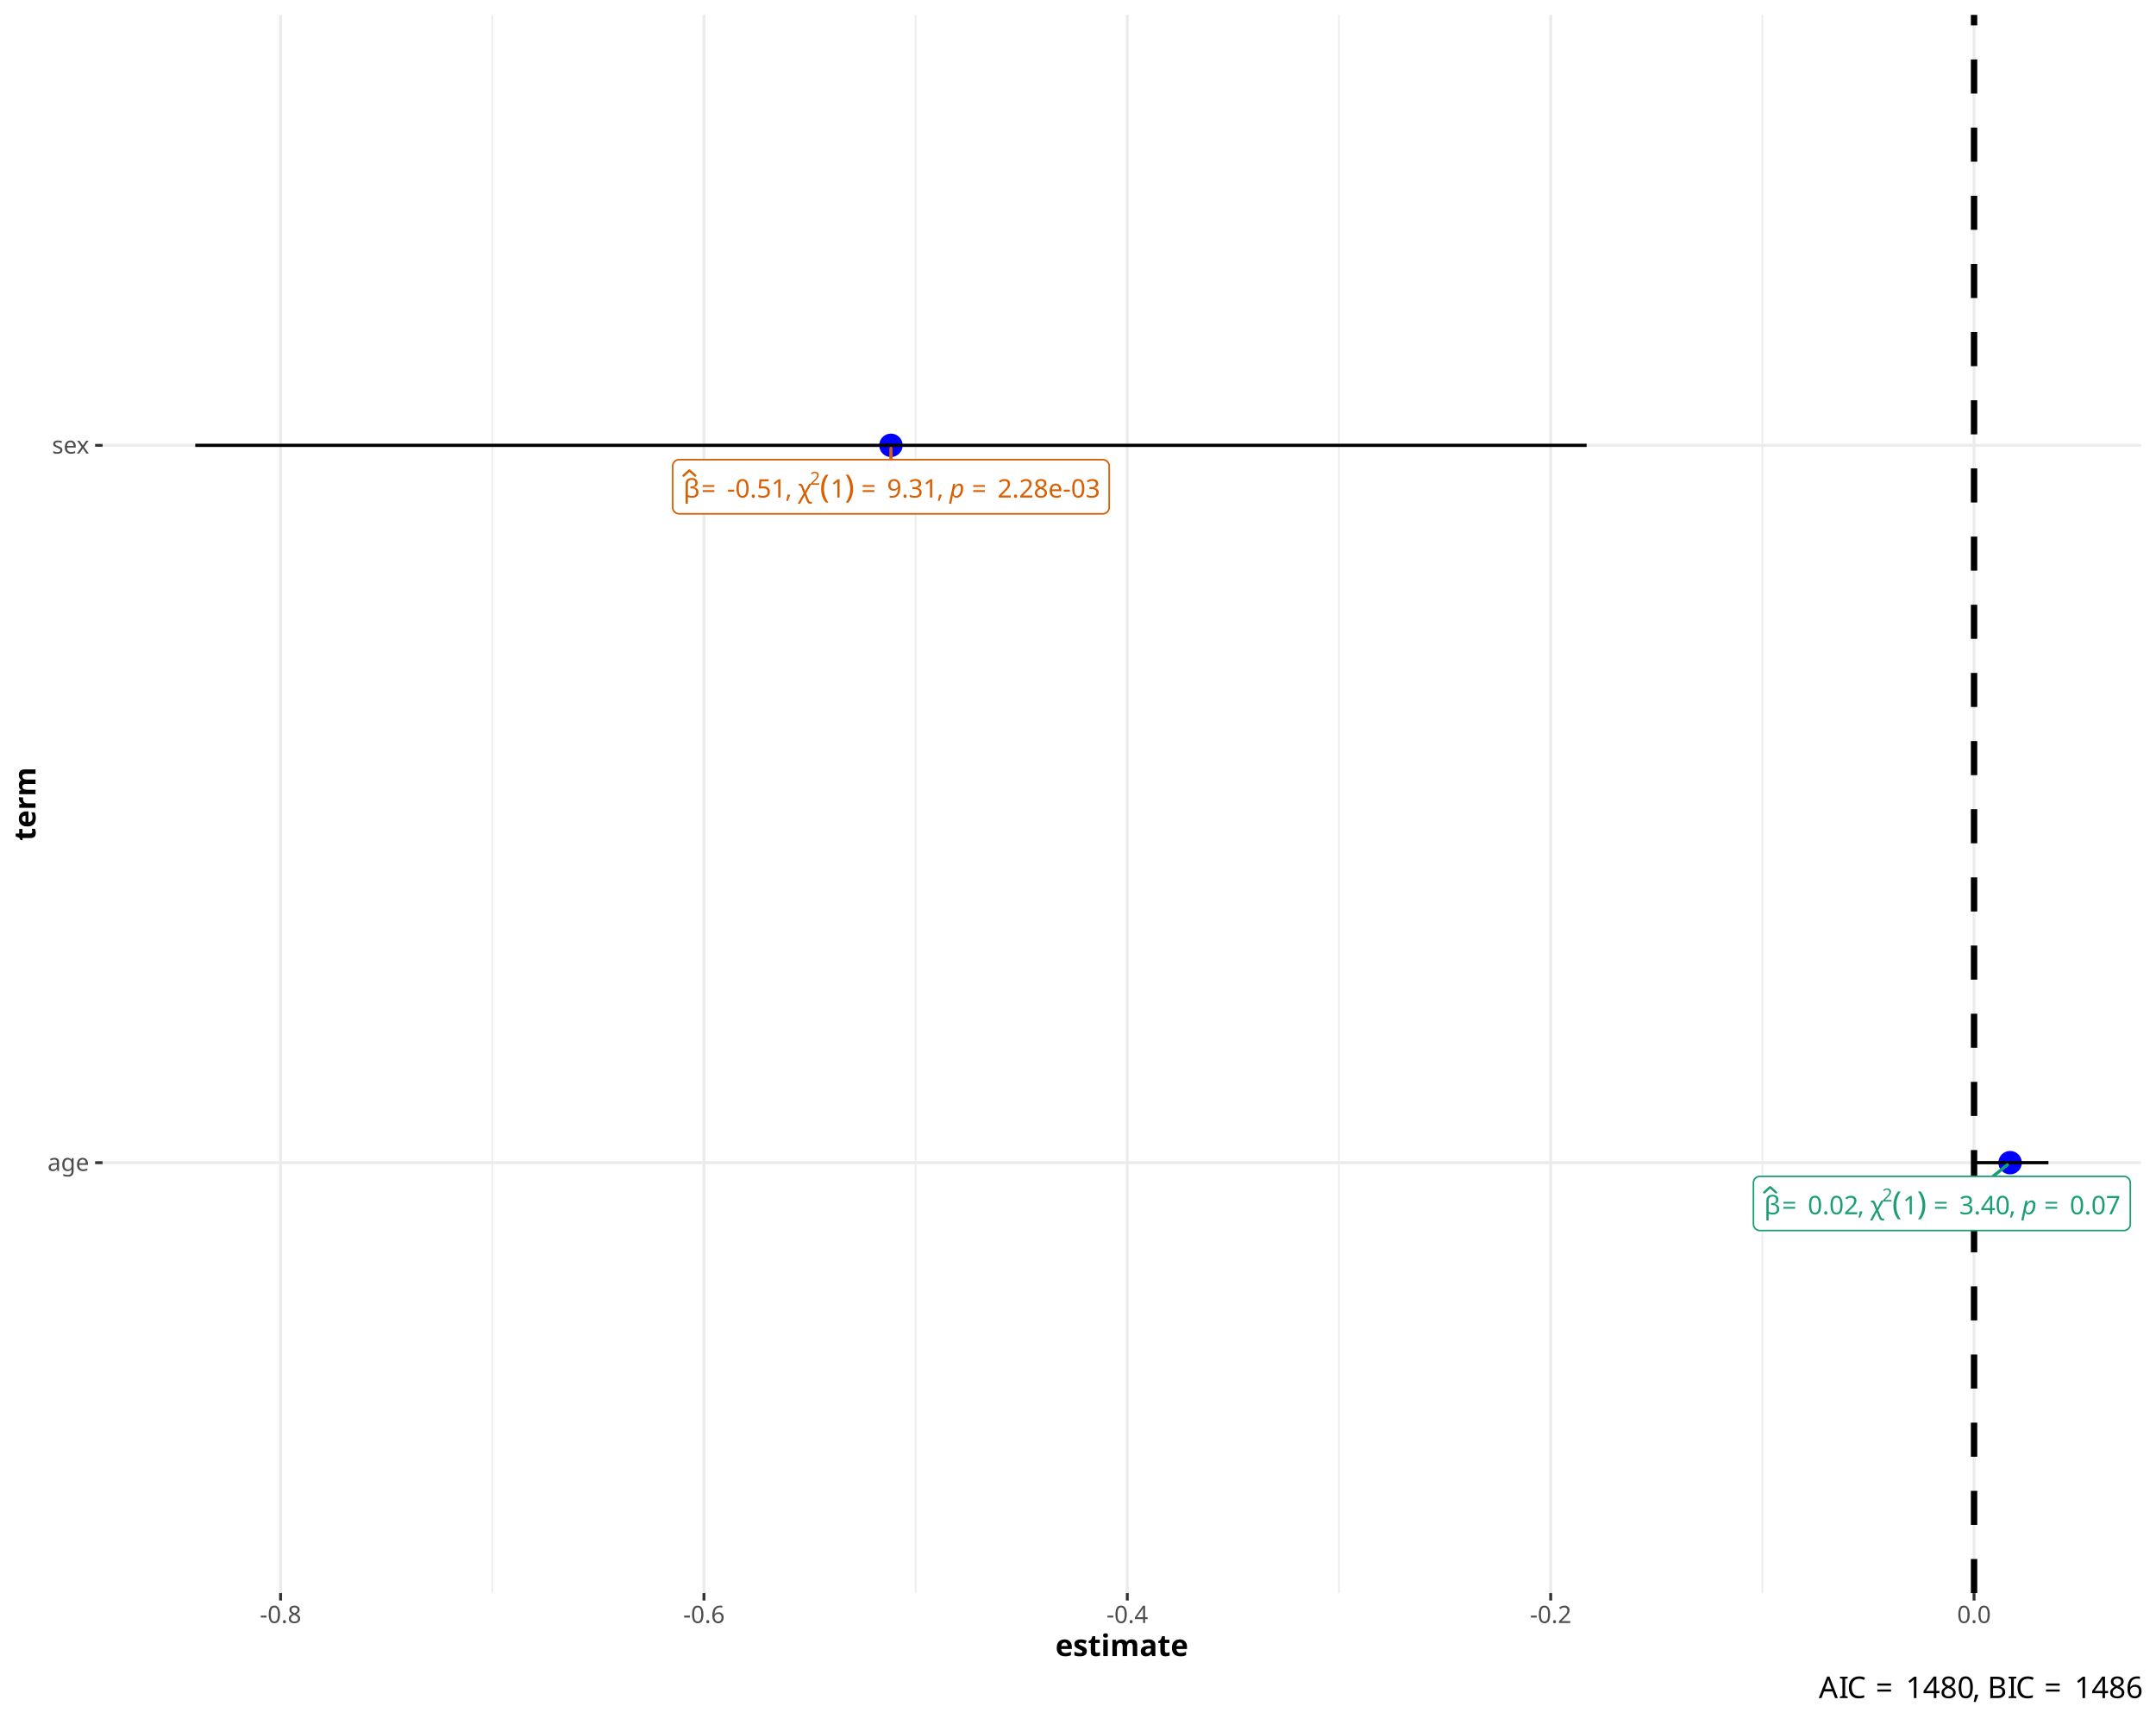
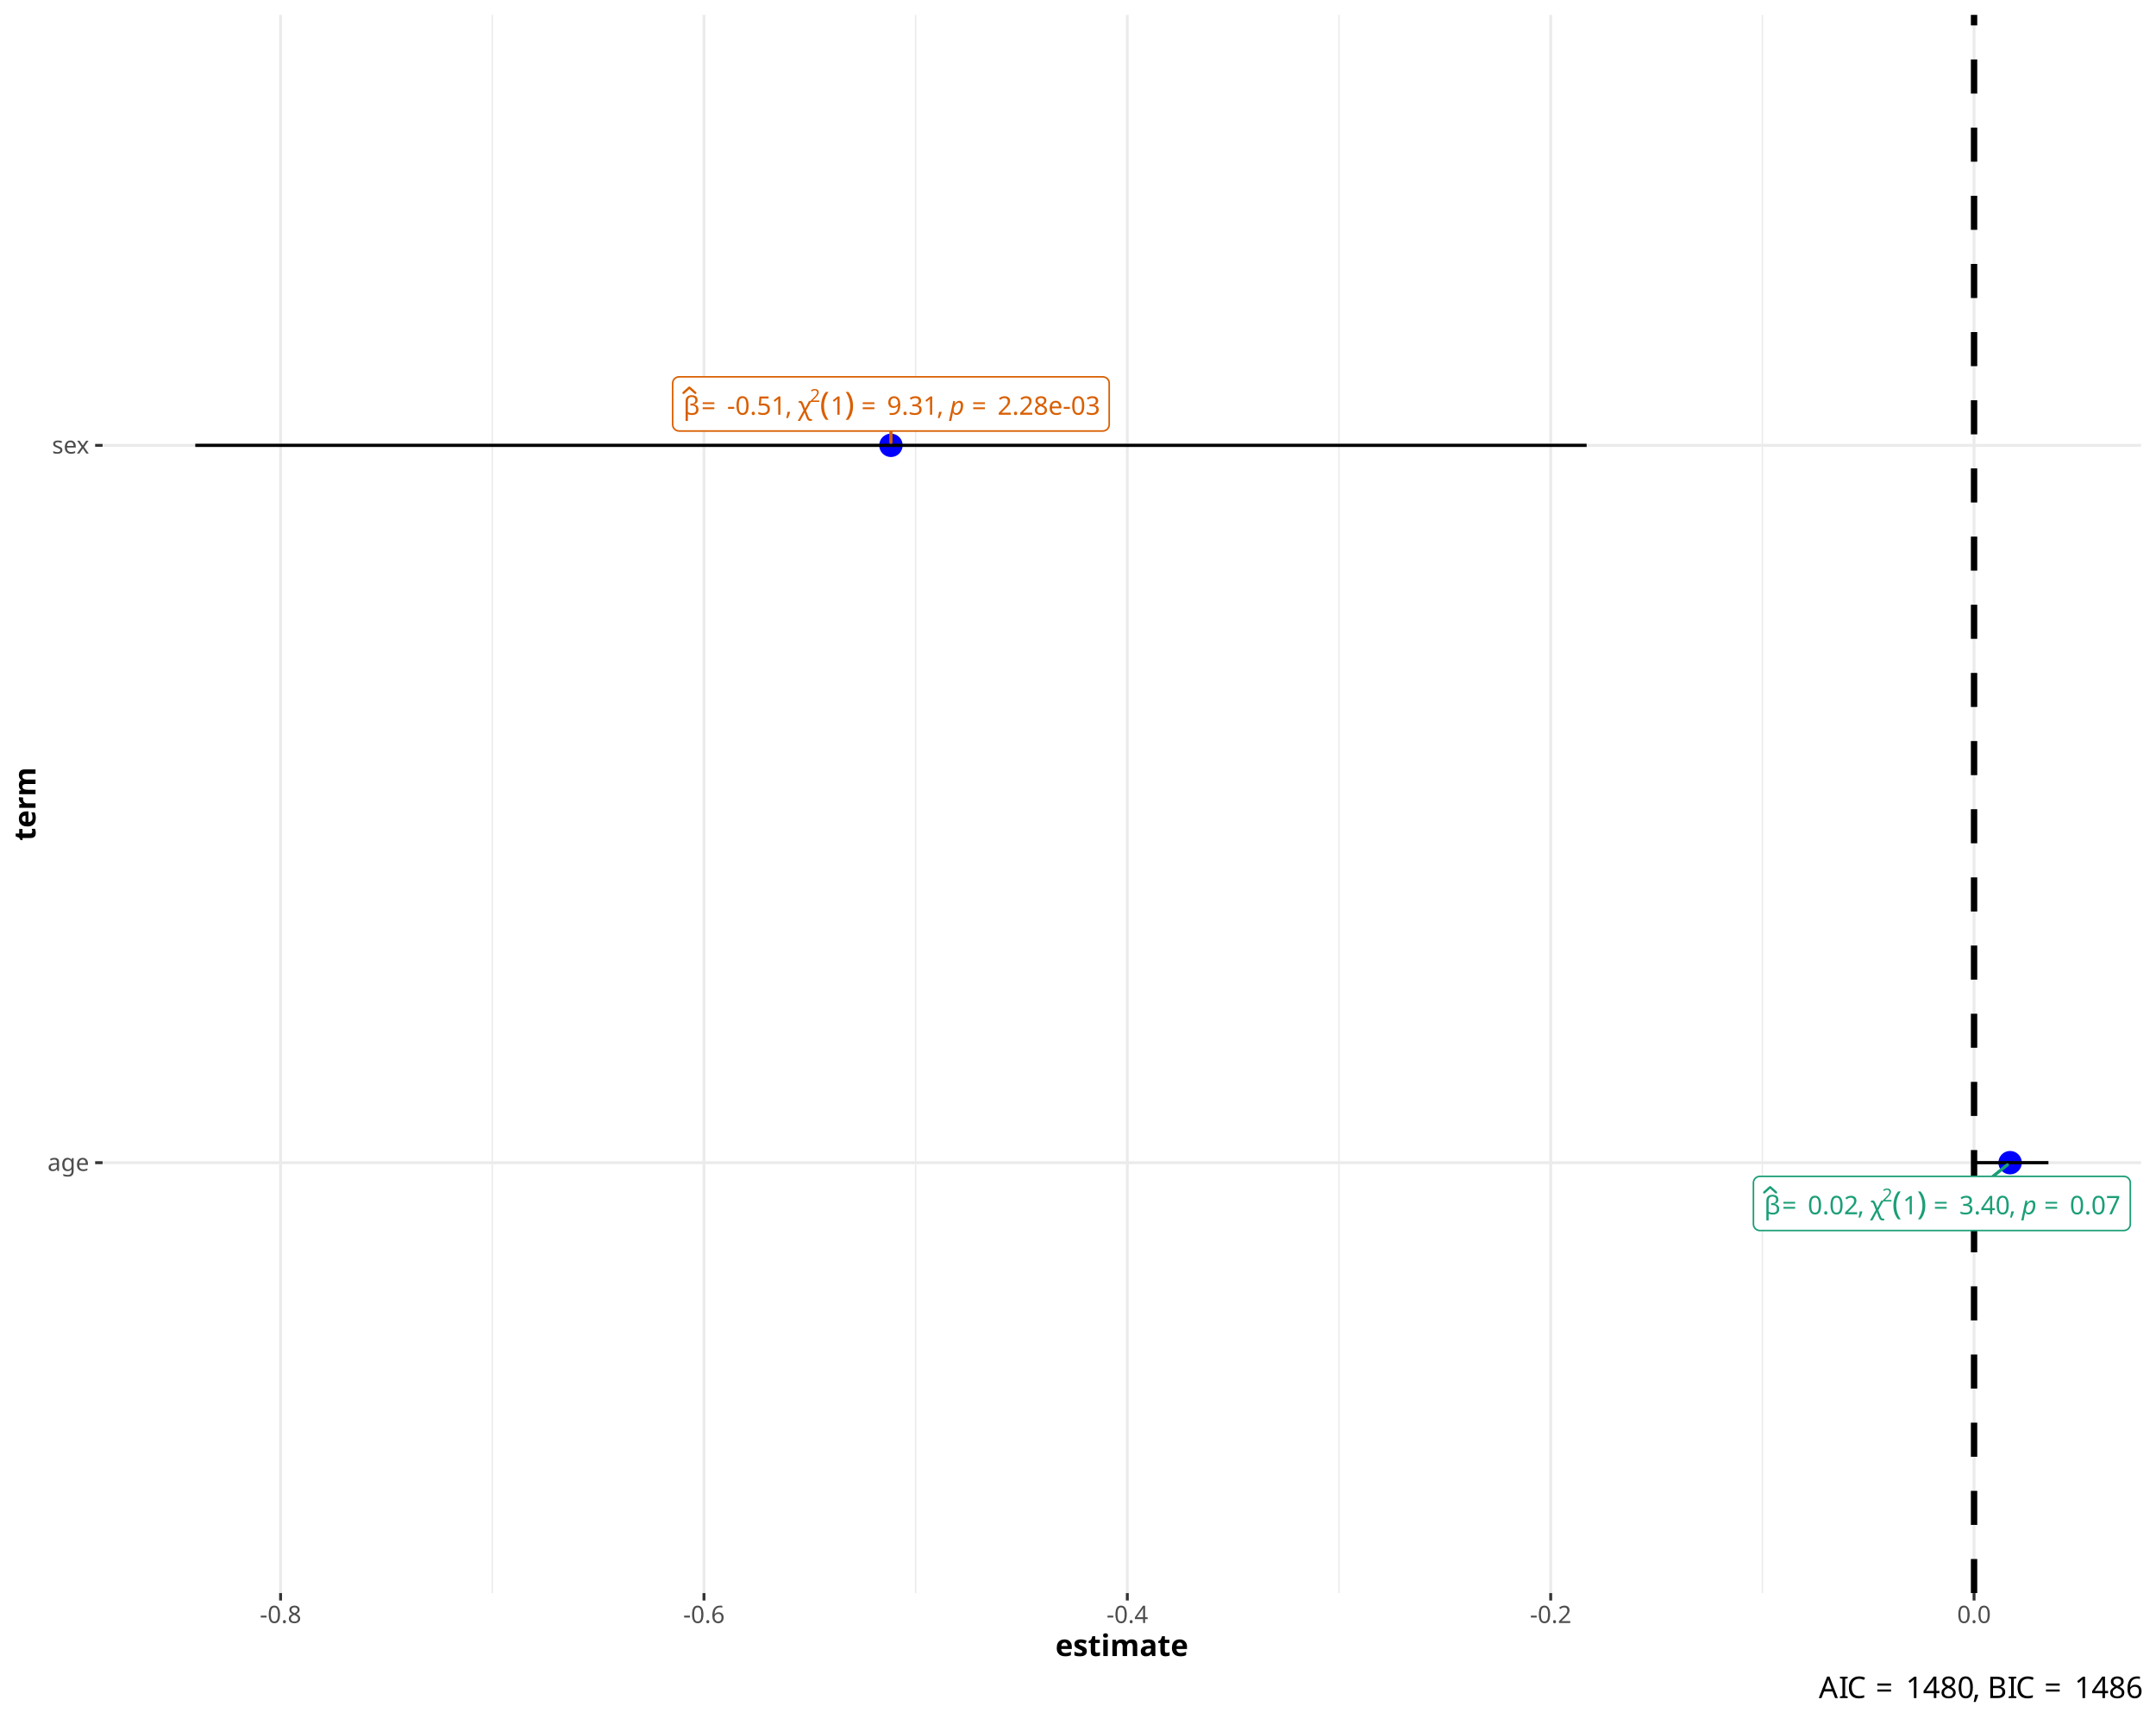
<svg xmlns="http://www.w3.org/2000/svg" class="svglite" data-engine-version="2.0" width="720.00pt" height="576.00pt" viewBox="0 0 720.00 576.00">
  <defs>
    <style type="text/css">
    .svglite line, .svglite polyline, .svglite polygon, .svglite path, .svglite rect, .svglite circle {
      fill: none;
      stroke: #000000;
      stroke-linecap: round;
      stroke-linejoin: round;
      stroke-miterlimit: 10.00;
    }
  </style>
  </defs>
  <rect width="100%" height="100%" style="stroke: none; fill: #FFFFFF;" />
  <defs>
    <clipPath id="cpMC4wMHw3MjAuMDB8MC4wMHw1NzYuMDA=">
      <rect x="0.00" y="0.00" width="720.00" height="576.00" />
    </clipPath>
  </defs>
  <g clip-path="url(#cpMC4wMHw3MjAuMDB8MC4wMHw1NzYuMDA=)">
    <rect x="0.00" y="0.00" width="720.00" height="576.00" style="stroke-width: 0.97; stroke: #FFFFFF; fill: #FFFFFF;" />
  </g>
  <defs>
    <clipPath id="cpMzQuMjZ8NzE1LjAyfDQuOTh8NTMxLjk1">
      <rect x="34.26" y="4.98" width="680.76" height="526.97" />
    </clipPath>
  </defs>
  <g clip-path="url(#cpMzQuMjZ8NzE1LjAyfDQuOTh8NTMxLjk1)">
    <rect x="34.26" y="4.98" width="680.76" height="526.97" style="stroke-width: 0.97; stroke: none; fill: #FFFFFF;" />
    <polyline points="164.40,531.95 164.40,4.98 " style="stroke-width: 0.48; stroke: #EBEBEB; stroke-linecap: butt;" />
    <polyline points="305.78,531.95 305.78,4.98 " style="stroke-width: 0.48; stroke: #EBEBEB; stroke-linecap: butt;" />
    <polyline points="447.16,531.95 447.16,4.98 " style="stroke-width: 0.48; stroke: #EBEBEB; stroke-linecap: butt;" />
    <polyline points="588.55,531.95 588.55,4.98 " style="stroke-width: 0.48; stroke: #EBEBEB; stroke-linecap: butt;" />
    <polyline points="34.26,388.23 715.02,388.23 " style="stroke-width: 0.97; stroke: #EBEBEB; stroke-linecap: butt;" />
    <polyline points="34.26,148.70 715.02,148.70 " style="stroke-width: 0.97; stroke: #EBEBEB; stroke-linecap: butt;" />
    <polyline points="93.70,531.95 93.70,4.98 " style="stroke-width: 0.97; stroke: #EBEBEB; stroke-linecap: butt;" />
    <polyline points="235.09,531.95 235.09,4.98 " style="stroke-width: 0.97; stroke: #EBEBEB; stroke-linecap: butt;" />
    <polyline points="376.47,531.95 376.47,4.98 " style="stroke-width: 0.97; stroke: #EBEBEB; stroke-linecap: butt;" />
    <polyline points="517.86,531.95 517.86,4.98 " style="stroke-width: 0.97; stroke: #EBEBEB; stroke-linecap: butt;" />
    <polyline points="659.24,531.95 659.24,4.98 " style="stroke-width: 0.97; stroke: #EBEBEB; stroke-linecap: butt;" />
    <circle cx="671.28" cy="388.23" r="3.56" style="stroke-width: 0.71; stroke: #0000FF; fill: #0000FF;" />
    <circle cx="297.53" cy="148.70" r="3.56" style="stroke-width: 0.71; stroke: #0000FF; fill: #0000FF;" />
    <polyline points="684.08,388.23 684.08,388.23 " style="stroke-width: 1.07; stroke-linecap: butt;" />
    <polyline points="684.08,388.23 658.49,388.23 " style="stroke-width: 1.07; stroke-linecap: butt;" />
    <polyline points="658.49,388.23 658.49,388.23 " style="stroke-width: 1.07; stroke-linecap: butt;" />
    <polyline points="529.86,148.70 529.86,148.70 " style="stroke-width: 1.07; stroke-linecap: butt;" />
    <polyline points="529.86,148.70 65.21,148.70 " style="stroke-width: 1.07; stroke-linecap: butt;" />
    <polyline points="65.21,148.70 65.21,148.70 " style="stroke-width: 1.07; stroke-linecap: butt;" />
    <line x1="659.24" y1="531.95" x2="659.24" y2="4.98" style="stroke-width: 2.13; stroke-dasharray: 11.38,11.38; stroke-linecap: butt;" />
    <line x1="665.56" y1="392.80" x2="670.37" y2="388.96" style="stroke-width: 1.07; stroke: #1B9E77;" />
-     <line x1="297.53" y1="153.48" x2="297.53" y2="149.72" style="stroke-width: 1.07; stroke: #D95F02;" />
+     <line x1="297.53" y1="143.92" x2="297.53" y2="147.68" style="stroke-width: 1.07; stroke: #D95F02;" />
    <polygon points="587.72,410.89 709.26,410.89 709.17,410.89 709.52,410.87 709.86,410.80 710.18,410.68 710.49,410.51 710.75,410.29 710.99,410.03 711.17,409.73 711.31,409.41 711.39,409.08 711.42,408.73 711.42,408.73 711.42,394.96 711.42,394.96 711.39,394.62 711.31,394.28 711.17,393.96 710.99,393.67 710.75,393.41 710.49,393.19 710.18,393.01 709.86,392.89 709.52,392.82 709.26,392.80 587.72,392.80 587.98,392.82 587.63,392.80 587.29,392.85 586.96,392.94 586.64,393.09 586.35,393.29 586.10,393.53 585.90,393.81 585.73,394.12 585.62,394.45 585.57,394.79 585.56,394.96 585.56,408.73 585.57,408.56 585.57,408.90 585.62,409.25 585.73,409.58 585.90,409.88 586.10,410.16 586.35,410.40 586.64,410.60 586.96,410.75 587.29,410.85 587.63,410.89 " style="stroke-width: 0.53; stroke: #1B9E77; fill: #FFFFFF;" />
    <text x="589.16" y="405.47" style="font-size: 8.54px; fill: #1B9E77; font-family: sans;" textLength="3.96px" lengthAdjust="spacingAndGlyphs">β</text>
    <polyline points="589.16,398.17 591.14,396.40 593.12,398.17 " style="stroke-width: 0.75; stroke: #1B9E77;" />
    <text x="595.10" y="405.47" style="font-size: 8.54px; fill: #1B9E77; font-family: sans;" textLength="6.63px" lengthAdjust="spacingAndGlyphs">=</text>
    <text x="603.70" y="405.47" style="font-size: 8.54px; fill: #1B9E77; font-family: sans;" textLength="16.61px" lengthAdjust="spacingAndGlyphs">0.02</text>
    <text x="620.31" y="405.47" style="font-size: 8.54px; fill: #1B9E77; font-family: sans;" textLength="2.14px" lengthAdjust="spacingAndGlyphs">,</text>
    <text x="622.45" y="405.47" style="font-size: 8.54px; fill: #1B9E77; font-family: sans;" textLength="2.14px" lengthAdjust="spacingAndGlyphs"> </text>
    <text x="624.58" y="405.47" style="font-size: 8.54px; fill: #1B9E77; font-family: sans;" textLength="3.97px" lengthAdjust="spacingAndGlyphs">χ</text>
    <text x="628.55" y="401.18" style="font-size: 5.98px; fill: #1B9E77; font-family: sans;" textLength="3.32px" lengthAdjust="spacingAndGlyphs">2</text>
    <text x="631.88" y="405.47" style="font-size: 10.67px; fill: #1B9E77; font-family: sans;" textLength="3.55px" lengthAdjust="spacingAndGlyphs">(</text>
    <text x="635.43" y="405.47" style="font-size: 8.54px; fill: #1B9E77; font-family: sans;" textLength="4.75px" lengthAdjust="spacingAndGlyphs">1</text>
    <text x="640.18" y="405.47" style="font-size: 10.67px; fill: #1B9E77; font-family: sans;" textLength="3.55px" lengthAdjust="spacingAndGlyphs">)</text>
    <text x="645.70" y="405.47" style="font-size: 8.54px; fill: #1B9E77; font-family: sans;" textLength="6.63px" lengthAdjust="spacingAndGlyphs">=</text>
    <text x="654.30" y="405.47" style="font-size: 8.54px; fill: #1B9E77; font-family: sans;" textLength="16.61px" lengthAdjust="spacingAndGlyphs">3.40</text>
    <text x="670.92" y="405.47" style="font-size: 8.54px; fill: #1B9E77; font-family: sans;" textLength="2.14px" lengthAdjust="spacingAndGlyphs">,</text>
    <text x="673.05" y="405.47" style="font-size: 8.54px; fill: #1B9E77; font-family: sans;" textLength="2.14px" lengthAdjust="spacingAndGlyphs"> </text>
    <text x="675.19" y="405.47" style="font-size: 8.54px; font-style: italic; fill: #1B9E77; font-family: sans;" textLength="4.75px" lengthAdjust="spacingAndGlyphs">p</text>
    <text x="682.60" y="405.47" style="font-size: 8.54px; fill: #1B9E77; font-family: sans;" textLength="6.63px" lengthAdjust="spacingAndGlyphs">=</text>
    <text x="691.20" y="405.47" style="font-size: 8.54px; fill: #1B9E77; font-family: sans;" textLength="16.61px" lengthAdjust="spacingAndGlyphs">0.07</text>
-     <polygon points="226.80,171.57 368.26,171.57 368.18,171.57 368.52,171.55 368.87,171.48 369.19,171.36 369.49,171.19 369.76,170.97 369.99,170.71 370.18,170.41 370.31,170.09 370.40,169.75 370.42,169.41 370.42,169.41 370.42,155.64 370.42,155.64 370.40,155.29 370.31,154.96 370.18,154.64 369.99,154.34 369.76,154.08 369.49,153.86 369.19,153.69 368.87,153.57 368.52,153.50 368.26,153.48 226.80,153.48 227.06,153.50 226.71,153.48 226.37,153.52 226.03,153.62 225.72,153.77 225.43,153.97 225.18,154.21 224.97,154.49 224.81,154.79 224.70,155.12 224.65,155.47 224.64,155.64 224.64,169.41 224.65,169.23 224.65,169.58 224.70,169.92 224.81,170.25 224.97,170.56 225.18,170.84 225.43,171.08 225.72,171.28 226.03,171.43 226.37,171.52 226.71,171.57 " style="stroke-width: 0.53; stroke: #D95F02; fill: #FFFFFF;" />
-     <text x="228.24" y="166.14" style="font-size: 8.54px; fill: #D95F02; font-family: sans;" textLength="3.96px" lengthAdjust="spacingAndGlyphs">β</text>
-     <polyline points="228.24,158.84 230.22,157.08 232.20,158.84 " style="stroke-width: 0.75; stroke: #D95F02;" />
-     <text x="234.17" y="166.14" style="font-size: 8.54px; fill: #D95F02; font-family: sans;" textLength="6.63px" lengthAdjust="spacingAndGlyphs">=</text>
-     <text x="242.78" y="166.14" style="font-size: 8.54px; fill: #D95F02; font-family: sans;" textLength="19.46px" lengthAdjust="spacingAndGlyphs">-0.51</text>
-     <text x="262.23" y="166.14" style="font-size: 8.54px; fill: #D95F02; font-family: sans;" textLength="2.14px" lengthAdjust="spacingAndGlyphs">,</text>
-     <text x="264.37" y="166.14" style="font-size: 8.54px; fill: #D95F02; font-family: sans;" textLength="2.14px" lengthAdjust="spacingAndGlyphs"> </text>
-     <text x="266.50" y="166.14" style="font-size: 8.54px; fill: #D95F02; font-family: sans;" textLength="3.97px" lengthAdjust="spacingAndGlyphs">χ</text>
-     <text x="270.47" y="161.86" style="font-size: 5.98px; fill: #D95F02; font-family: sans;" textLength="3.32px" lengthAdjust="spacingAndGlyphs">2</text>
-     <text x="273.80" y="166.14" style="font-size: 10.67px; fill: #D95F02; font-family: sans;" textLength="3.55px" lengthAdjust="spacingAndGlyphs">(</text>
-     <text x="277.35" y="166.14" style="font-size: 8.54px; fill: #D95F02; font-family: sans;" textLength="4.75px" lengthAdjust="spacingAndGlyphs">1</text>
-     <text x="282.10" y="166.14" style="font-size: 10.67px; fill: #D95F02; font-family: sans;" textLength="3.55px" lengthAdjust="spacingAndGlyphs">)</text>
-     <text x="287.62" y="166.14" style="font-size: 8.54px; fill: #D95F02; font-family: sans;" textLength="6.63px" lengthAdjust="spacingAndGlyphs">=</text>
-     <text x="296.22" y="166.14" style="font-size: 8.54px; fill: #D95F02; font-family: sans;" textLength="16.61px" lengthAdjust="spacingAndGlyphs">9.31</text>
-     <text x="312.84" y="166.14" style="font-size: 8.54px; fill: #D95F02; font-family: sans;" textLength="2.14px" lengthAdjust="spacingAndGlyphs">,</text>
-     <text x="314.97" y="166.14" style="font-size: 8.54px; fill: #D95F02; font-family: sans;" textLength="2.14px" lengthAdjust="spacingAndGlyphs"> </text>
-     <text x="317.11" y="166.14" style="font-size: 8.54px; font-style: italic; fill: #D95F02; font-family: sans;" textLength="4.75px" lengthAdjust="spacingAndGlyphs">p</text>
-     <text x="324.52" y="166.14" style="font-size: 8.54px; fill: #D95F02; font-family: sans;" textLength="6.63px" lengthAdjust="spacingAndGlyphs">=</text>
-     <text x="333.12" y="166.14" style="font-size: 8.54px; fill: #D95F02; font-family: sans;" textLength="33.70px" lengthAdjust="spacingAndGlyphs">2.28e-03</text>
+     <polygon points="226.80,143.92 368.26,143.92 368.18,143.92 368.52,143.90 368.87,143.83 369.19,143.71 369.49,143.54 369.76,143.32 369.99,143.06 370.18,142.76 370.31,142.44 370.40,142.10 370.42,141.76 370.42,141.76 370.42,127.99 370.42,127.99 370.40,127.64 370.31,127.31 370.18,126.99 369.99,126.69 369.76,126.43 369.49,126.21 369.19,126.04 368.87,125.92 368.52,125.85 368.26,125.83 226.80,125.83 227.06,125.85 226.71,125.83 226.37,125.87 226.03,125.97 225.72,126.12 225.43,126.32 225.18,126.56 224.97,126.84 224.81,127.14 224.70,127.47 224.65,127.82 224.64,127.99 224.64,141.76 224.65,141.58 224.65,141.93 224.70,142.27 224.81,142.60 224.97,142.91 225.18,143.19 225.43,143.43 225.72,143.63 226.03,143.78 226.37,143.87 226.71,143.92 " style="stroke-width: 0.53; stroke: #D95F02; fill: #FFFFFF;" />
+     <text x="228.24" y="138.49" style="font-size: 8.54px; fill: #D95F02; font-family: sans;" textLength="3.96px" lengthAdjust="spacingAndGlyphs">β</text>
+     <polyline points="228.24,131.19 230.22,129.43 232.20,131.19 " style="stroke-width: 0.75; stroke: #D95F02;" />
+     <text x="234.17" y="138.49" style="font-size: 8.54px; fill: #D95F02; font-family: sans;" textLength="6.63px" lengthAdjust="spacingAndGlyphs">=</text>
+     <text x="242.78" y="138.49" style="font-size: 8.54px; fill: #D95F02; font-family: sans;" textLength="19.46px" lengthAdjust="spacingAndGlyphs">-0.51</text>
+     <text x="262.23" y="138.49" style="font-size: 8.54px; fill: #D95F02; font-family: sans;" textLength="2.14px" lengthAdjust="spacingAndGlyphs">,</text>
+     <text x="264.37" y="138.49" style="font-size: 8.54px; fill: #D95F02; font-family: sans;" textLength="2.14px" lengthAdjust="spacingAndGlyphs"> </text>
+     <text x="266.50" y="138.49" style="font-size: 8.54px; fill: #D95F02; font-family: sans;" textLength="3.97px" lengthAdjust="spacingAndGlyphs">χ</text>
+     <text x="270.47" y="134.21" style="font-size: 5.98px; fill: #D95F02; font-family: sans;" textLength="3.32px" lengthAdjust="spacingAndGlyphs">2</text>
+     <text x="273.80" y="138.49" style="font-size: 10.67px; fill: #D95F02; font-family: sans;" textLength="3.55px" lengthAdjust="spacingAndGlyphs">(</text>
+     <text x="277.35" y="138.49" style="font-size: 8.54px; fill: #D95F02; font-family: sans;" textLength="4.75px" lengthAdjust="spacingAndGlyphs">1</text>
+     <text x="282.10" y="138.49" style="font-size: 10.67px; fill: #D95F02; font-family: sans;" textLength="3.55px" lengthAdjust="spacingAndGlyphs">)</text>
+     <text x="287.62" y="138.49" style="font-size: 8.54px; fill: #D95F02; font-family: sans;" textLength="6.63px" lengthAdjust="spacingAndGlyphs">=</text>
+     <text x="296.22" y="138.49" style="font-size: 8.54px; fill: #D95F02; font-family: sans;" textLength="16.61px" lengthAdjust="spacingAndGlyphs">9.31</text>
+     <text x="312.84" y="138.49" style="font-size: 8.54px; fill: #D95F02; font-family: sans;" textLength="2.14px" lengthAdjust="spacingAndGlyphs">,</text>
+     <text x="314.97" y="138.49" style="font-size: 8.54px; fill: #D95F02; font-family: sans;" textLength="2.14px" lengthAdjust="spacingAndGlyphs"> </text>
+     <text x="317.11" y="138.49" style="font-size: 8.54px; font-style: italic; fill: #D95F02; font-family: sans;" textLength="4.75px" lengthAdjust="spacingAndGlyphs">p</text>
+     <text x="324.52" y="138.49" style="font-size: 8.54px; fill: #D95F02; font-family: sans;" textLength="6.63px" lengthAdjust="spacingAndGlyphs">=</text>
+     <text x="333.12" y="138.49" style="font-size: 8.54px; fill: #D95F02; font-family: sans;" textLength="33.70px" lengthAdjust="spacingAndGlyphs">2.28e-03</text>
  </g>
  <g clip-path="url(#cpMC4wMHw3MjAuMDB8MC4wMHw1NzYuMDA=)">
    <text x="29.78" y="390.98" text-anchor="end" style="font-size: 8.00px; fill: #4D4D4D; font-family: sans;" textLength="13.35px" lengthAdjust="spacingAndGlyphs">age</text>
    <text x="29.78" y="151.45" text-anchor="end" style="font-size: 8.00px; fill: #4D4D4D; font-family: sans;" textLength="12.46px" lengthAdjust="spacingAndGlyphs">sex</text>
    <polyline points="31.77,388.23 34.26,388.23 " style="stroke-width: 0.97; stroke: #333333; stroke-linecap: butt;" />
    <polyline points="31.77,148.70 34.26,148.70 " style="stroke-width: 0.97; stroke: #333333; stroke-linecap: butt;" />
    <polyline points="93.70,534.44 93.70,531.95 " style="stroke-width: 0.97; stroke: #333333; stroke-linecap: butt;" />
    <polyline points="235.09,534.44 235.09,531.95 " style="stroke-width: 0.97; stroke: #333333; stroke-linecap: butt;" />
    <polyline points="376.47,534.44 376.47,531.95 " style="stroke-width: 0.97; stroke: #333333; stroke-linecap: butt;" />
    <polyline points="517.86,534.44 517.86,531.95 " style="stroke-width: 0.97; stroke: #333333; stroke-linecap: butt;" />
    <polyline points="659.24,534.44 659.24,531.95 " style="stroke-width: 0.97; stroke: #333333; stroke-linecap: butt;" />
    <text x="93.70" y="541.94" text-anchor="middle" style="font-size: 8.00px; fill: #4D4D4D; font-family: sans;" textLength="13.79px" lengthAdjust="spacingAndGlyphs">-0.8</text>
    <text x="235.09" y="541.94" text-anchor="middle" style="font-size: 8.00px; fill: #4D4D4D; font-family: sans;" textLength="13.79px" lengthAdjust="spacingAndGlyphs">-0.6</text>
    <text x="376.47" y="541.94" text-anchor="middle" style="font-size: 8.00px; fill: #4D4D4D; font-family: sans;" textLength="13.79px" lengthAdjust="spacingAndGlyphs">-0.4</text>
    <text x="517.86" y="541.94" text-anchor="middle" style="font-size: 8.00px; fill: #4D4D4D; font-family: sans;" textLength="13.79px" lengthAdjust="spacingAndGlyphs">-0.2</text>
    <text x="659.24" y="541.94" text-anchor="middle" style="font-size: 8.00px; fill: #4D4D4D; font-family: sans;" textLength="11.12px" lengthAdjust="spacingAndGlyphs">0.0</text>
    <text x="374.64" y="552.97" text-anchor="middle" style="font-size: 10.00px; font-weight: bold; font-family: sans;" textLength="37.80px" lengthAdjust="spacingAndGlyphs">estimate</text>
    <text transform="translate(11.86,268.46) rotate(-90)" text-anchor="middle" style="font-size: 10.00px; font-weight: bold; font-family: sans;" textLength="20.00px" lengthAdjust="spacingAndGlyphs">term</text>
    <text x="607.38" y="567.01" style="font-size: 10.00px; font-family: sans;" textLength="6.67px" lengthAdjust="spacingAndGlyphs">A</text>
    <text x="614.05" y="567.01" style="font-size: 10.00px; font-family: sans;" textLength="2.78px" lengthAdjust="spacingAndGlyphs">I</text>
    <text x="616.83" y="567.01" style="font-size: 10.00px; font-family: sans;" textLength="7.22px" lengthAdjust="spacingAndGlyphs">C</text>
    <text x="626.37" y="567.01" style="font-size: 10.00px; font-family: sans;" textLength="7.76px" lengthAdjust="spacingAndGlyphs">=</text>
    <text x="636.45" y="567.01" style="font-size: 10.00px; font-family: sans;" textLength="22.25px" lengthAdjust="spacingAndGlyphs">1480</text>
    <text x="658.70" y="567.01" style="font-size: 10.00px; font-family: sans;" textLength="2.50px" lengthAdjust="spacingAndGlyphs">,</text>
    <text x="661.20" y="567.01" style="font-size: 10.00px; font-family: sans;" textLength="2.50px" lengthAdjust="spacingAndGlyphs"> </text>
    <text x="663.70" y="567.01" style="font-size: 10.00px; font-family: sans;" textLength="6.67px" lengthAdjust="spacingAndGlyphs">B</text>
    <text x="670.37" y="567.01" style="font-size: 10.00px; font-family: sans;" textLength="2.78px" lengthAdjust="spacingAndGlyphs">I</text>
    <text x="673.15" y="567.01" style="font-size: 10.00px; font-family: sans;" textLength="7.22px" lengthAdjust="spacingAndGlyphs">C</text>
    <text x="682.69" y="567.01" style="font-size: 10.00px; font-family: sans;" textLength="7.76px" lengthAdjust="spacingAndGlyphs">=</text>
    <text x="692.77" y="567.01" style="font-size: 10.00px; font-family: sans;" textLength="22.25px" lengthAdjust="spacingAndGlyphs">1486</text>
  </g>
</svg>
